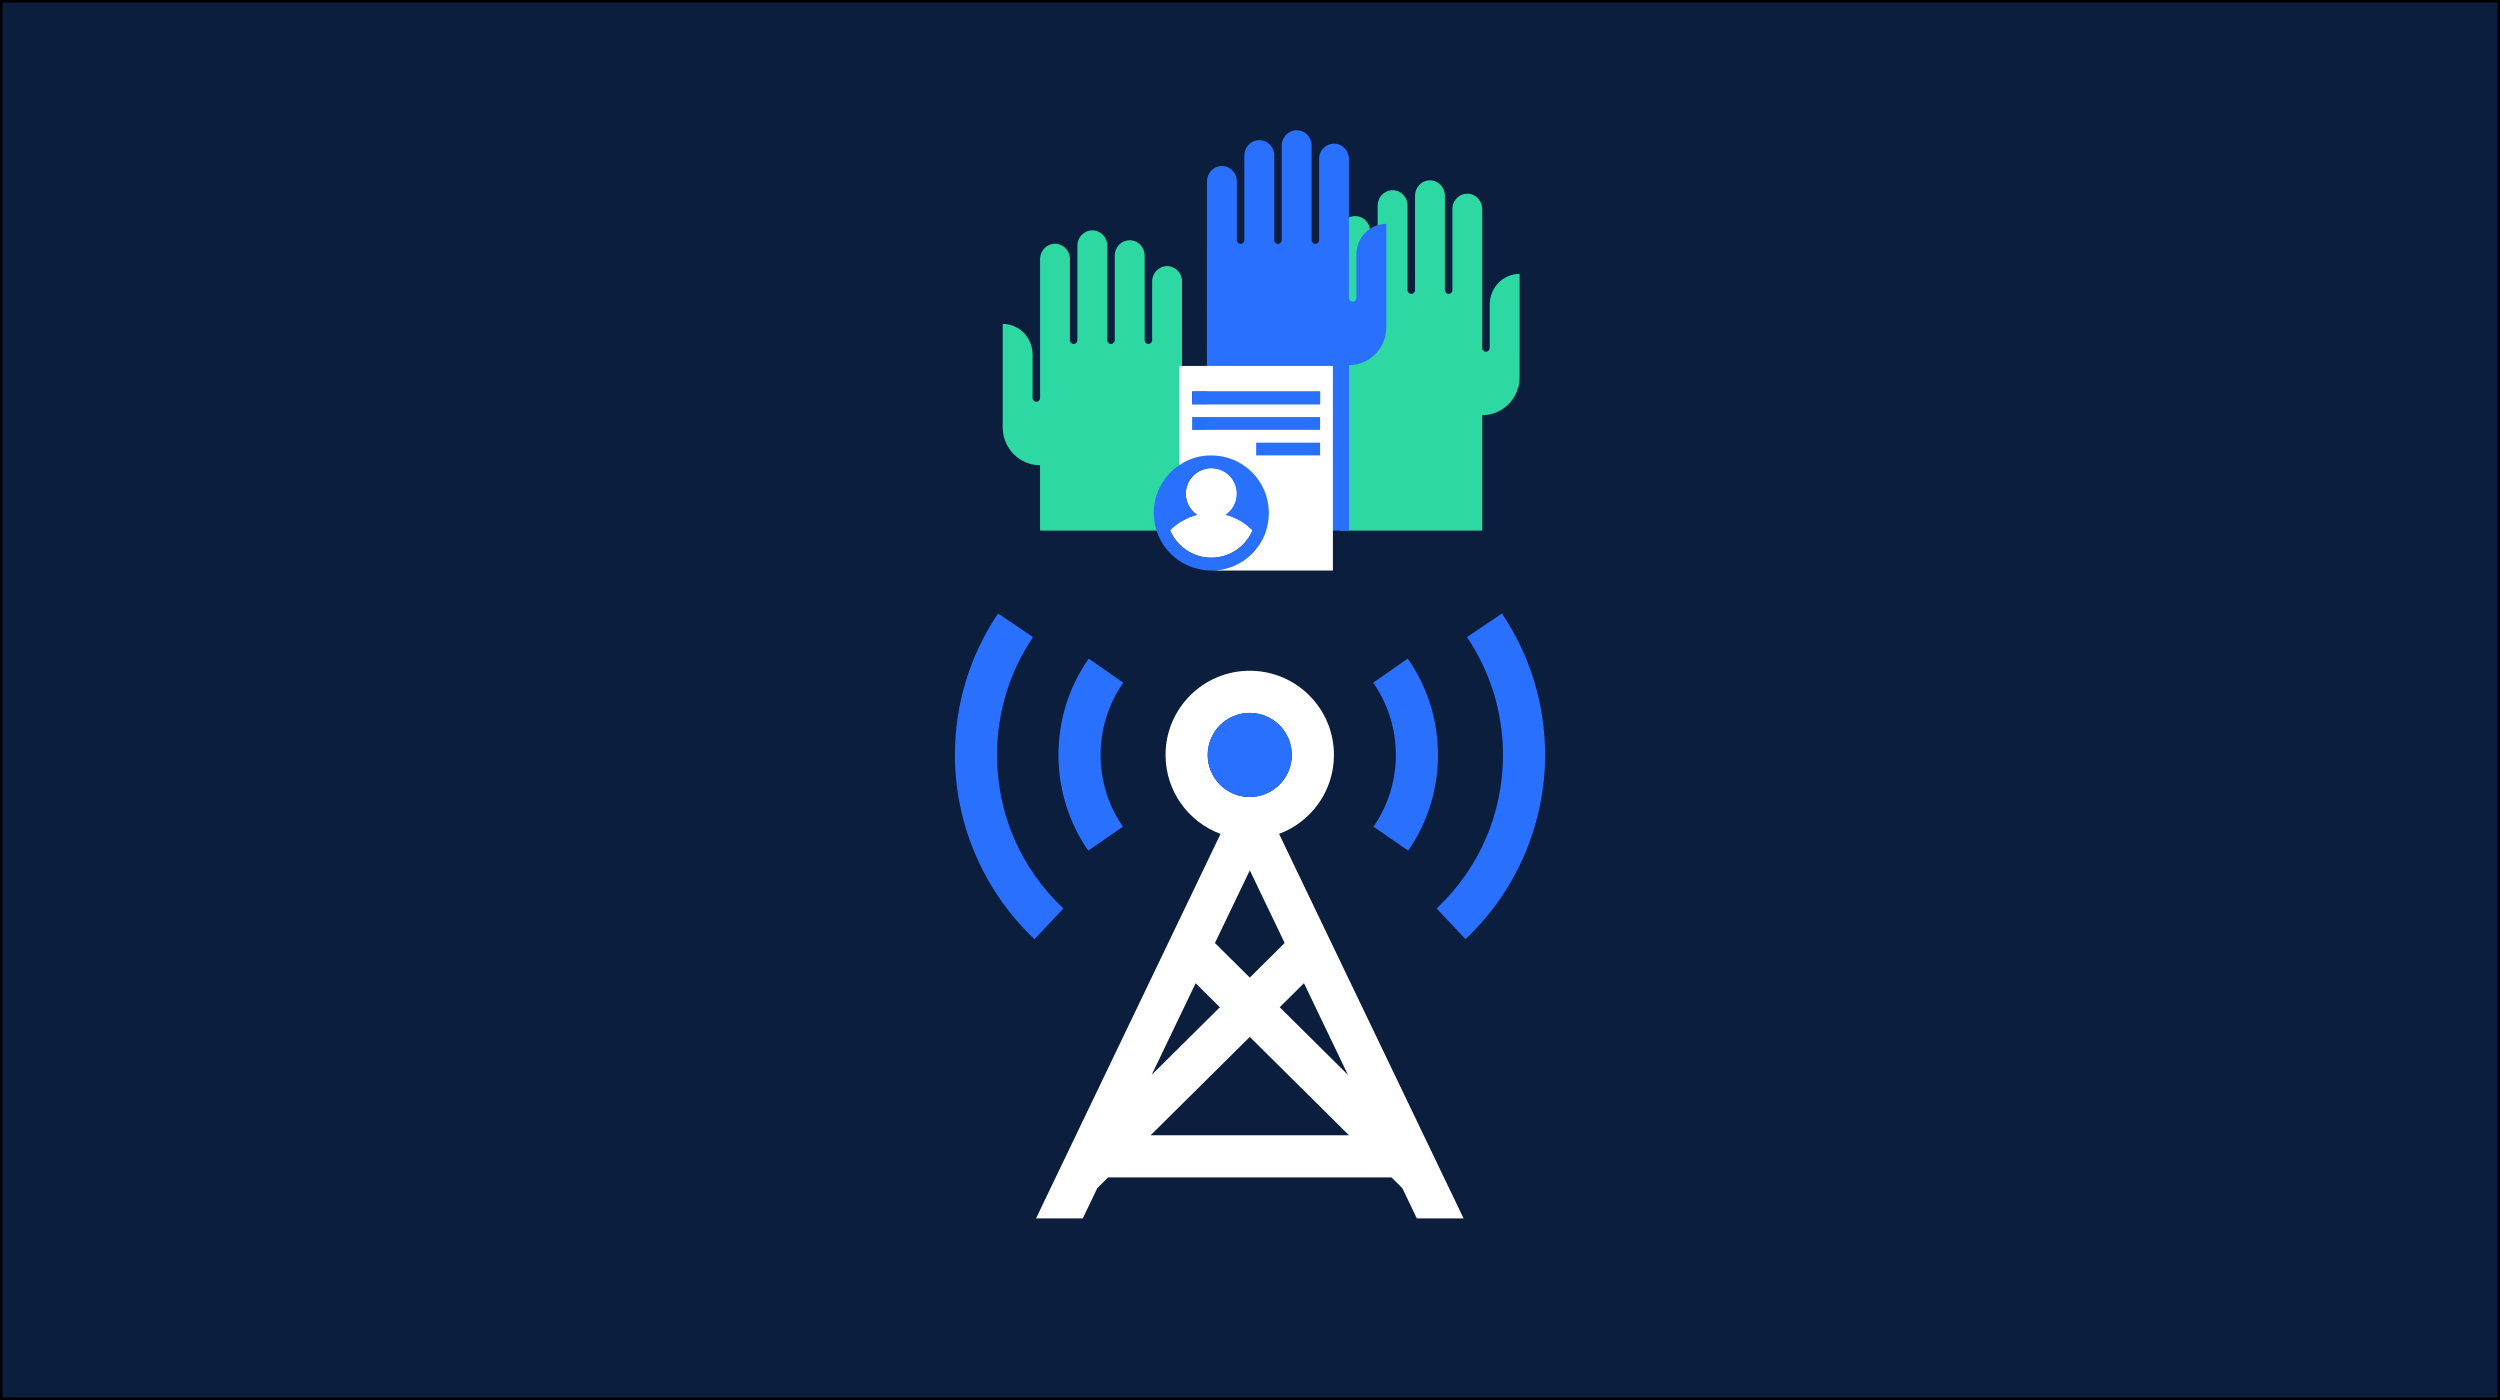
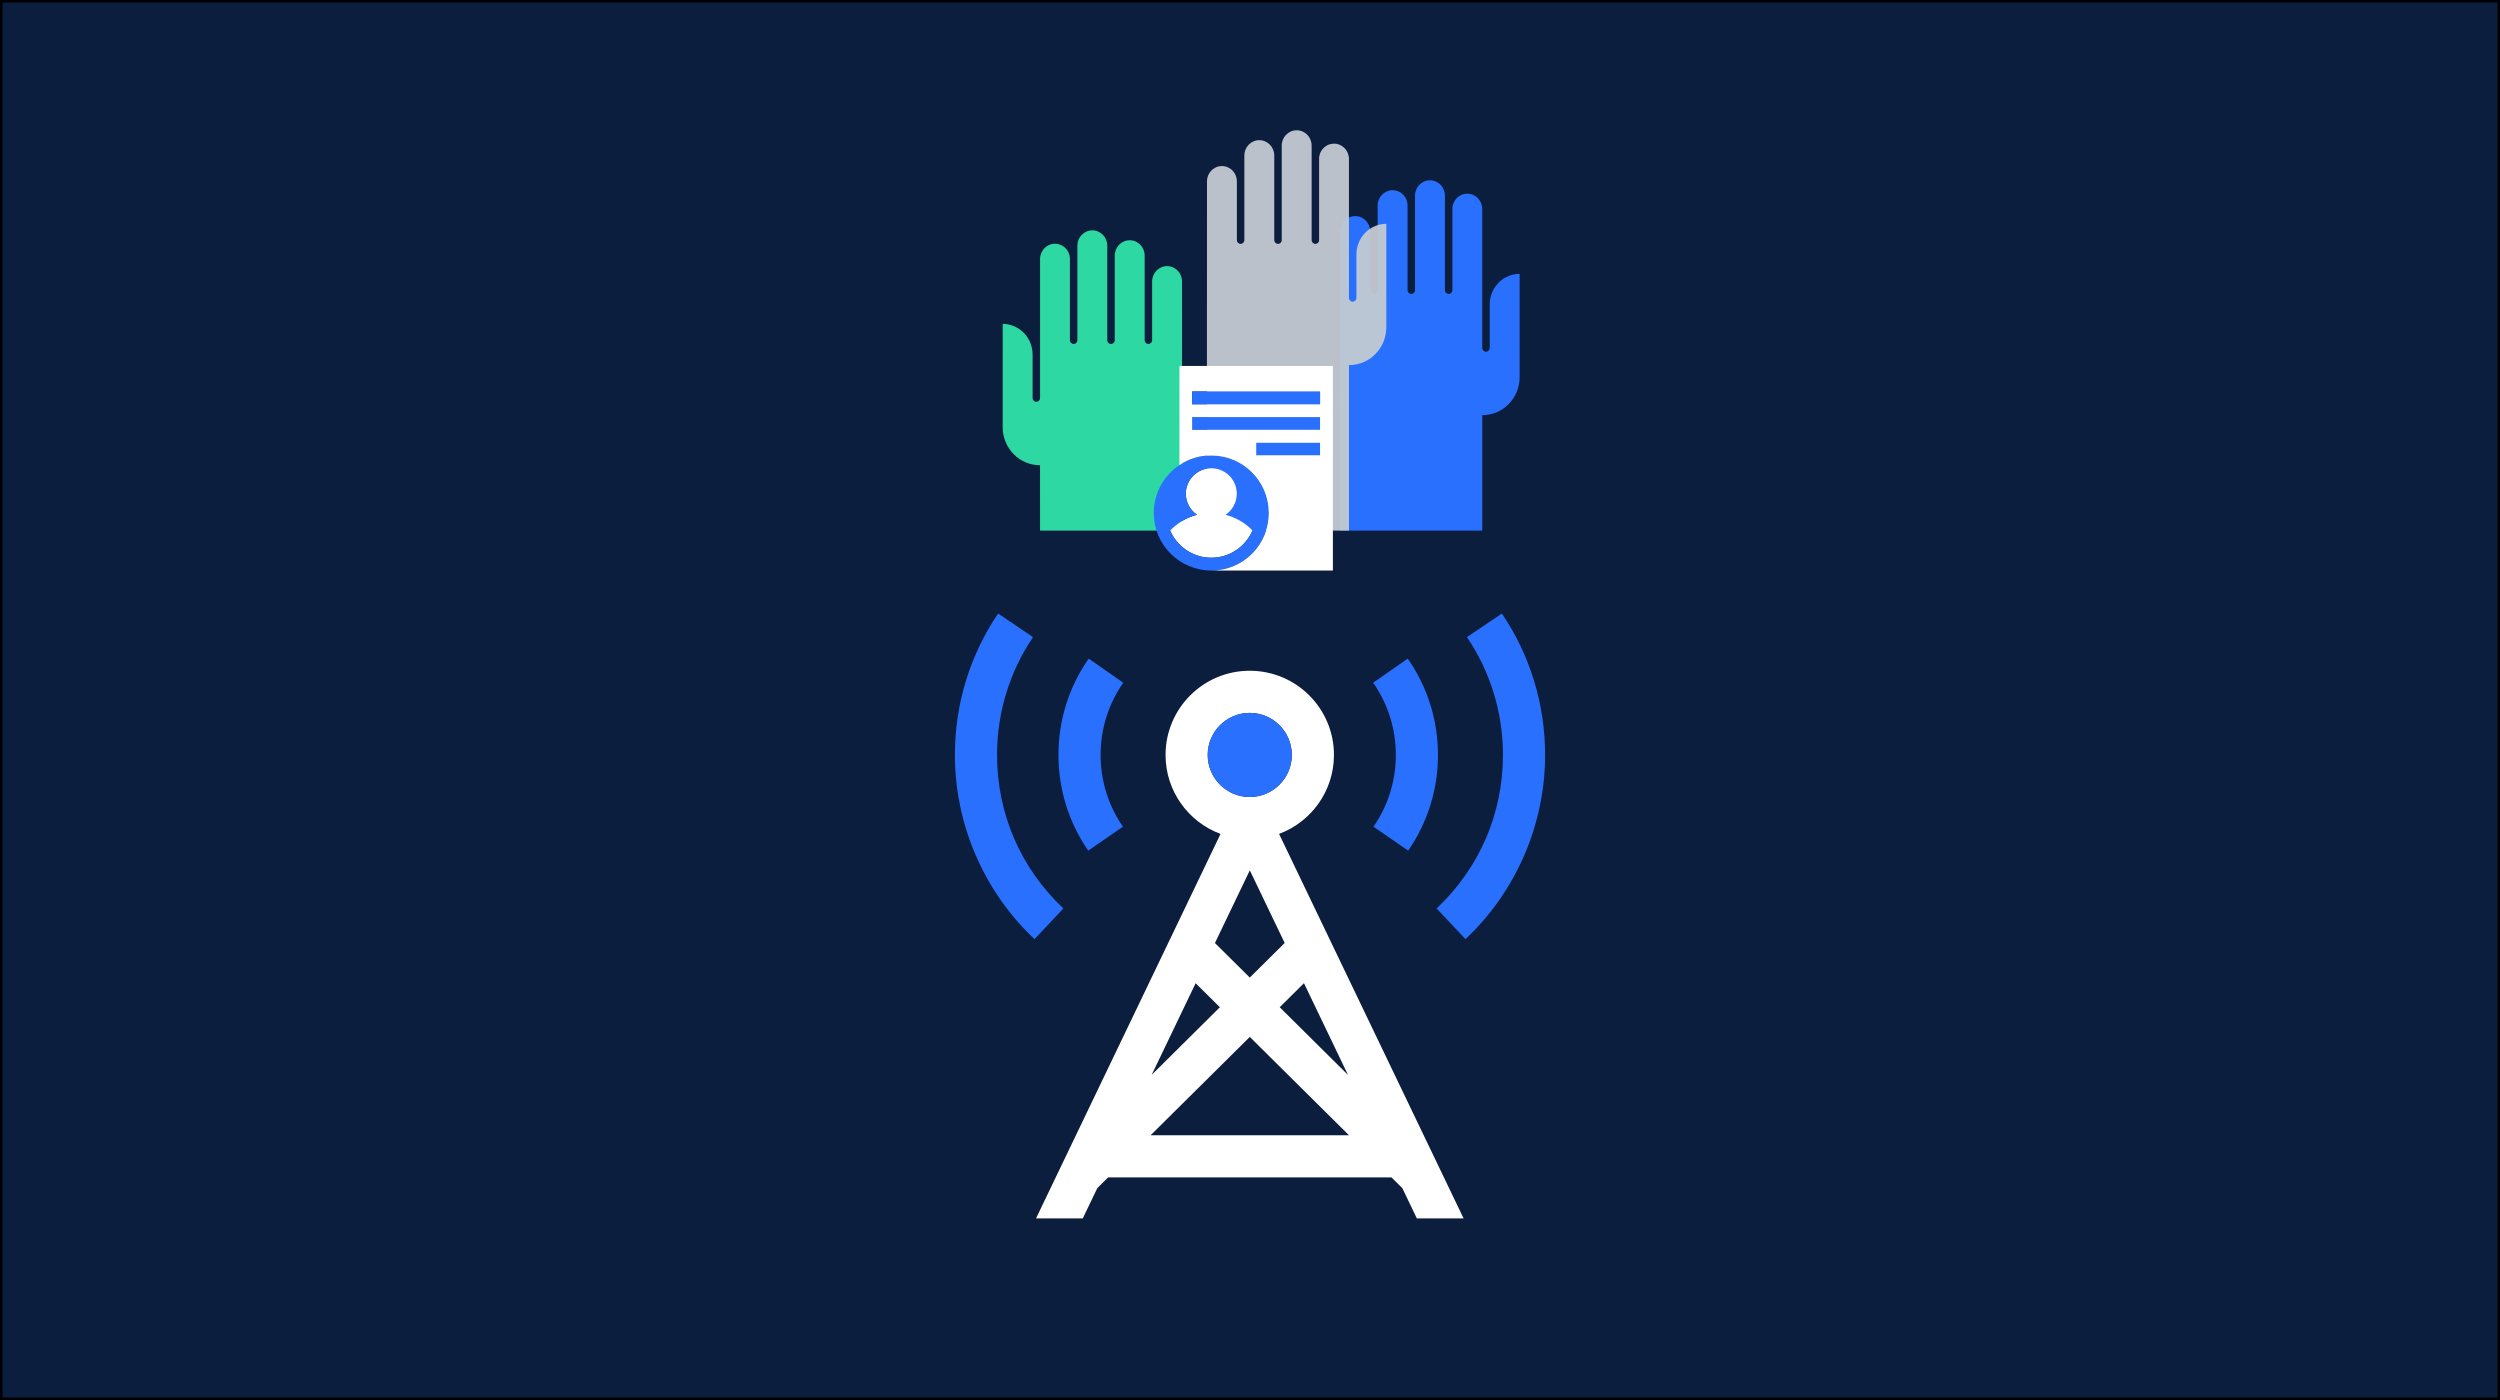
<svg xmlns="http://www.w3.org/2000/svg" xmlns:xlink="http://www.w3.org/1999/xlink" version="1.1" id="svg2" viewBox="0 0 500 280" height="280" width="500">
  <defs id="defs4">
    <defs id="defs291">
      <rect id="SVGID_1_" x="-1036.5" y="-561" width="1280" height="800" />
    </defs>
    <clipPath id="SVGID_2_">
      <use xlink:href="#SVGID_1_" style="overflow:visible;" id="use293" />
    </clipPath>
    <rect id="rect1856" x="-1036.5" y="-561" width="1280" height="800" />
    <rect height="800" width="1280" y="-561" x="-1036.5" id="SVGID_3_" />
    <rect height="800" width="1280" y="-561" x="-1036.5" id="SVGID_5_" />
    <rect height="800" width="1280" y="-561" x="-1036.5" id="SVGID_7_" />
    <rect height="800" width="1280" y="-561" x="-1036.5" id="SVGID_9_" />
    <rect height="800" width="1280" y="-561" x="-1036.5" id="SVGID_11_" />
    <rect height="800" width="1280" y="-561" x="-1036.5" id="SVGID_13_" />
    <rect height="800" width="1280" y="-561" x="-1036.5" id="SVGID_15_" />
    <rect height="800" width="1280" y="-561" x="-1036.5" id="SVGID_17_" />
    <rect height="800" width="1280" y="-561" x="-1036.5" id="SVGID_19_" />
    <rect height="800" width="1280" y="-561" x="-1036.5" id="SVGID_21_" />
    <rect height="800" width="1280" y="-561" x="-1036.5" id="SVGID_23_" />
    <rect height="800" width="1280" y="-561" x="-1036.5" id="SVGID_25_" />
    <rect height="800" width="1280" y="-561" x="-1036.5" id="SVGID_27_" />
    <rect height="800" width="1280" y="-561" x="-1036.5" id="SVGID_29_" />
    <rect height="800" width="1280" y="-561" x="-1036.5" id="SVGID_31_" />
    <rect height="800" width="1280" y="-561" x="-1036.5" id="SVGID_33_" />
    <rect height="800" width="1280" y="-561" x="-1036.5" id="SVGID_35_" />
    <rect height="800" width="1280" y="-561" x="-1036.5" id="SVGID_37_" />
    <rect height="800" width="1280" y="-561" x="-1036.5" id="SVGID_39_" />
    <rect height="800" width="1280" y="-561" x="-1036.5" id="SVGID_41_" />
    <rect height="800" width="1280" y="-561" x="-1036.5" id="SVGID_43_" />
    <rect height="800" width="1280" y="-561" x="-1036.5" id="SVGID_45_" />
    <rect height="800" width="1280" y="-561" x="-1036.5" id="SVGID_47_" />
    <rect height="800" width="1280" y="-561" x="-1036.5" id="SVGID_49_" />
    <rect height="800" width="1280" y="-561" x="-1036.5" id="SVGID_51_" />
    <rect height="800" width="1280" y="-561" x="-1036.5" id="SVGID_53_" />
    <rect height="800" width="1280" y="-561" x="-1036.5" id="SVGID_55_" />
    <rect height="800" width="1280" y="-561" x="-1036.5" id="SVGID_57_" />
    <rect height="800" width="1280" y="-561" x="-1036.5" id="SVGID_59_" />
    <rect height="800" width="1280" y="-561" x="-1036.5" id="SVGID_61_" />
    <rect height="800" width="1280" y="-561" x="-1036.5" id="SVGID_63_" />
    <defs id="defs517">
      <rect height="800" width="1280" y="-561" x="-1036.5" id="rect2006" />
    </defs>
    <clipPath id="SVGID_14_">
      <use height="100%" width="100%" y="0" x="0" id="use519" style="overflow:visible" xlink:href="#SVGID_13_" />
    </clipPath>
    <path d="M7978.04,2309.065c-53.848-61.746-77.329-97.169-77.329-188.2l0.03-6.231     c0.122-24.659,9.503-47.974,24.674-67.415c0.436-0.558,0.852-1.131,1.249-1.719c3.556-5.263,5.534-11.679,5.257-18.571     c-0.673-16.729-15.057-29.655-31.799-29.655h-122.542c-17.077,0-31.611,13.452-31.83,30.527     c-0.076,5.92,1.512,11.464,4.325,16.194c0.771,1.295,1.633,2.53,2.578,3.694c14.895,18.346,24.169,40.595,24.286,64.226     l0.044,8.95c0,91.031-23.481,126.454-77.329,188.2v101.456h278.384V2309.065z" id="SVGID_1_-4" />
    <path d="M8000.788,2349.276h-326.438c-12.355,0-22.371,10.016-22.371,22.37v83.37c0,3.783,3.067,6.851,6.851,6.851     h357.478c3.784,0,6.851-3.067,6.851-6.851v-83.37C8023.158,2359.292,8013.143,2349.276,8000.788,2349.276z" id="SVGID_3_-5" />
    <path d="M7888.996,5340.679c-204.668,0-371.179-166.51-371.179-371.179v-247.456h123.727V4969.5     c0,136.446,111.005,247.453,247.453,247.453s247.453-111.007,247.453-247.453v-247.456h123.727V4969.5     C8260.175,5174.169,8093.664,5340.679,7888.996,5340.679z" id="SVGID_5_-5" />
  </defs>
  <style id="style2" type="text/css">
	.st0{fill:none;stroke:#EDEDED;stroke-miterlimit:10;}
	.st1{clip-path:url(#SVGID_2_);fill:#8296A6;}
	.st2{clip-path:url(#SVGID_2_);fill:#6ED4F2;}
	.st3{clip-path:url(#SVGID_2_);fill:#26549E;}
	.st4{clip-path:url(#SVGID_2_);fill:none;stroke:#2E73FA;stroke-miterlimit:10;}
	.st5{clip-path:url(#SVGID_2_);fill:#171740;}
	.st6{clip-path:url(#SVGID_2_);fill:#8794A3;}
	.st7{clip-path:url(#SVGID_2_);fill:#122E4A;}
	.st8{fill:#8794A3;}
	.st9{clip-path:url(#SVGID_4_);fill:#8794A3;}
	.st10{clip-path:url(#SVGID_4_);fill:#171740;}
	.st11{fill:#171740;}
	.st12{clip-path:url(#SVGID_6_);fill:#8794A3;}
	.st13{clip-path:url(#SVGID_8_);fill:#8794A3;}
	.st14{clip-path:url(#SVGID_8_);fill:#171740;}
	.st15{clip-path:url(#SVGID_10_);fill:#8794A3;}
	.st16{clip-path:url(#SVGID_10_);fill:#171740;}
	.st17{clip-path:url(#SVGID_12_);fill:#8794A3;}
	.st18{clip-path:url(#SVGID_12_);fill:#171740;}
	.st19{clip-path:url(#SVGID_14_);fill:#8794A3;}
	.st20{clip-path:url(#SVGID_14_);fill:#171740;}
	.st21{clip-path:url(#SVGID_16_);fill:#171740;}
	.st22{clip-path:url(#SVGID_16_);fill:#8794A3;}
	.st23{clip-path:url(#SVGID_16_);fill:#122E4A;}
	.st24{clip-path:url(#SVGID_18_);fill:#171740;}
	.st25{clip-path:url(#SVGID_20_);fill:#8794A3;}
	.st26{clip-path:url(#SVGID_20_);fill:#171740;}
	.st27{clip-path:url(#SVGID_22_);fill:#171740;}
	.st28{clip-path:url(#SVGID_24_);fill:#8794A3;}
	.st29{clip-path:url(#SVGID_24_);fill:#171740;}
	.st30{clip-path:url(#SVGID_26_);fill:#171740;}
	.st31{fill:#122E4A;}
	.st32{clip-path:url(#SVGID_28_);fill:#171740;}
	.st33{clip-path:url(#SVGID_28_);fill:#8794A3;}
	.st34{fill:#FFFFFF;}
	.st35{clip-path:url(#SVGID_30_);fill:#171740;}
	.st36{clip-path:url(#SVGID_32_);fill:#8794A3;}
	.st37{clip-path:url(#SVGID_32_);fill:#171740;}
	.st38{clip-path:url(#SVGID_34_);fill:#8794A3;}
	.st39{clip-path:url(#SVGID_34_);fill:#171740;}
	.st40{clip-path:url(#SVGID_36_);fill:#8794A3;}
	.st41{clip-path:url(#SVGID_36_);fill:#171740;}
	.st42{clip-path:url(#SVGID_38_);fill:#171740;}
	.st43{clip-path:url(#SVGID_38_);fill:#8794A3;}
	.st44{clip-path:url(#SVGID_40_);fill:#171740;}
	.st45{clip-path:url(#SVGID_42_);fill:#171740;}
	.st46{clip-path:url(#SVGID_42_);fill:#8794A3;}
	.st47{clip-path:url(#SVGID_44_);fill:#8794A3;}
	.st48{clip-path:url(#SVGID_44_);fill:#171740;}
	.st49{clip-path:url(#SVGID_46_);fill:#8794A3;}
	.st50{clip-path:url(#SVGID_46_);fill:#171740;}
	.st51{clip-path:url(#SVGID_48_);fill:#8794A3;}
	.st52{clip-path:url(#SVGID_50_);fill:#171740;}
	.st53{clip-path:url(#SVGID_50_);fill:#8794A3;}
	.st54{clip-path:url(#SVGID_52_);fill:#8794A3;}
	.st55{clip-path:url(#SVGID_52_);fill:#171740;}
	.st56{clip-path:url(#SVGID_54_);fill:#8794A3;}
	.st57{clip-path:url(#SVGID_56_);fill:#8794A3;}
	.st58{clip-path:url(#SVGID_56_);fill:#171740;}
	.st59{clip-path:url(#SVGID_58_);fill:#8794A3;}
	.st60{clip-path:url(#SVGID_60_);fill:#8794A3;}
	.st61{clip-path:url(#SVGID_62_);fill:#171740;}
	.st62{clip-path:url(#SVGID_62_);fill:#8794A3;}
	.st63{clip-path:url(#SVGID_64_);fill:#171740;}
	.st64{clip-path:url(#SVGID_64_);fill:#8794A3;}
</style>
  <g id="layer3">
    <g transform="translate(0,-772.3622)" id="layer1">
      <rect y="772.362" x="0" height="280" width="500" id="rect4138" style="fill:#0c1e3e;fill-opacity:1;fill-rule:evenodd;stroke:#000000;stroke-width:1px;stroke-linecap:butt;stroke-linejoin:miter;stroke-opacity:1" />
    </g>
  </g>
  <text style="font-size:12px;font-family:SourceSansPro-Regular;fill:#0c1e3e" id="text12" x="-557.903" y="-305.967" />
  <text style="font-size:12px;font-family:SourceSansPro-Regular;fill:#596e82" id="text38" x="-397.754" y="-283.971" />
  <text style="font-size:12px;font-family:SourceSansPro-Regular;fill:#596e82" id="text68" x="-392.822" y="-261.974" />
  <text style="font-size:12px;font-family:SourceSansPro-Regular;fill:#596e82" id="text92" x="-412.886" y="-239.979" />
  <g id="layer2">
    <rect style="fill:none;stroke-width:0.195" x="27.425" y="60.797" width="87.793" height="87.793" id="rect3168" />
-     <g transform="matrix(2.943708,0,0,2.943708,61.90939,2.551024)" style="display:inline" id="g1435">
-       <path style="fill:#2dd8a3;fill-opacity:1;stroke-width:0.036" id="path2048" d="m 82.214,19.821 -3.5e-5,-2.08 c -1.122,-3.69e-4 -2.032,0.931 -2.032,2.08 l -3.52e-4,8.35e-4 v 2.949 c -3.89e-4,0.143 -0.114,0.26 -0.254,0.26 -0.14,0 -0.254,-0.116 -0.254,-0.26 v 0 -9.438 c 0,-0.574 -0.454,-1.04 -1.015,-1.04 -0.53,0 -0.964,0.415 -1.012,0.944 v 5.606 l 4.25e-4,7.12e-4 c 0,0.143 -0.114,0.259 -0.254,0.26 -0.141,0 -0.254,-0.116 -0.254,-0.26 v -6.419 c 0,0 0,0 0,0 l -3.89e-4,-6.99e-4 c 3.54e-4,-0.574 -0.454,-1.039 -1.015,-1.04 -0.561,-3.65e-4 -1.016,0.466 -1.016,1.04 v 0 l 3.45e-4,6.419 -3.87e-4,3.9e-4 c 0,0.143 -0.113,0.26 -0.254,0.26 -0.141,-4.01e-4 -0.254,-0.117 -0.254,-0.26 v -5.747 c 0,-0.574 -0.455,-1.04 -1.016,-1.04 -0.56,0 -1.015,0.465 -1.015,1.04 v 8.93e-4 l -3.53e-4,5.746 c 0,0.143 -0.113,0.26 -0.254,0.26 -0.14,0 -0.254,-0.116 -0.254,-0.259 -3.57e-4,-8.34e-4 -3.57e-4,-8.34e-4 -3.57e-4,-8.34e-4 v -3.989 c -3.53e-4,-0.575 -0.455,-1.04 -1.015,-1.04 -0.561,-3.65e-4 -1.016,0.465 -1.016,1.04 v 0 l -6.74e-4,4.253 -0.003,7.064 0.003,9.011 h 9.647 l 3.87e-4,-7.843 c 0.005,0 0.009,4.37e-4 0.014,0 1.394,3.69e-4 2.524,-1.157 2.524,-2.583 z" />
-       <path style="fill:#2dd8a3;fill-opacity:1;stroke-width:0.036" id="path2050" d="m 47.093,23.221 3.5e-5,-2.08 c 1.122,-3.66e-4 2.032,0.931 2.032,2.08 l 3.53e-4,8.23e-4 v 2.949 c 3.87e-4,0.143 0.114,0.26 0.254,0.26 0.14,0 0.254,-0.116 0.254,-0.26 v 0 -9.438 c 0,-0.574 0.454,-1.04 1.015,-1.04 0.53,0 0.964,0.415 1.012,0.944 v 5.606 l -4.23e-4,7.21e-4 c 0,0.143 0.114,0.259 0.254,0.26 0.141,0 0.254,-0.116 0.254,-0.26 V 15.824 c 0,0 0,0 0,0 l 3.89e-4,-6.76e-4 c -3.54e-4,-0.574 0.454,-1.039 1.015,-1.04 0.561,-3.52e-4 1.016,0.466 1.016,1.04 v 0 l -3.57e-4,6.419 3.87e-4,4.01e-4 c 0,0.143 0.113,0.26 0.254,0.26 0.141,-4.01e-4 0.254,-0.117 0.254,-0.26 v -5.747 c 0,-0.574 0.455,-1.04 1.016,-1.04 0.56,0 1.015,0.465 1.015,1.04 v 8.81e-4 l 3.53e-4,5.746 c 0,0.143 0.113,0.26 0.254,0.26 0.14,0 0.254,-0.116 0.254,-0.259 3.56e-4,-8.35e-4 3.56e-4,-8.35e-4 3.56e-4,-8.35e-4 v -3.989 c 3.52e-4,-0.575 0.455,-1.04 1.015,-1.04 0.561,-3.56e-4 1.016,0.465 1.016,1.04 v 0 l 6.66e-4,4.253 0.003,7.064 -0.003,5.611 h -9.647 l -3.89e-4,-4.443 c -0.005,0 -0.009,4.25e-4 -0.014,0 -1.394,3.57e-4 -2.524,-1.157 -2.524,-2.583 z" />
-       <path style="fill:#2970ff;fill-opacity:1;stroke-width:0.036" id="path2052" d="m 73.158,16.421 v -2.08 c -1.122,-3.56e-4 -2.032,0.931 -2.032,2.08 l -3.57e-4,8.35e-4 v 2.949 c -3.87e-4,0.143 -0.114,0.26 -0.254,0.26 -0.14,0 -0.254,-0.116 -0.254,-0.26 v 0 -9.438 c 0,-0.574 -0.454,-1.04 -1.015,-1.04 -0.53,0 -0.964,0.415 -1.012,0.944 v 5.606 l 4.25e-4,7.2e-4 c 0,0.143 -0.114,0.259 -0.254,0.259 -0.141,0 -0.254,-0.116 -0.254,-0.259 v -6.419 0 l -3.88e-4,-6.995e-4 C 68.083,8.45 67.629,7.984 67.067,7.984 66.506,7.984 66.051,8.45 66.052,9.025 v 0 l 3.54e-4,6.419 -3.89e-4,3.91e-4 c 0,0.143 -0.113,0.26 -0.254,0.26 -0.141,-4.01e-4 -0.254,-0.117 -0.254,-0.26 V 9.697 c 0,-0.574 -0.455,-1.04 -1.016,-1.04 -0.56,0 -1.015,0.465 -1.015,1.04 v 8.829e-4 l -3.52e-4,5.746 c 0,0.143 -0.114,0.26 -0.254,0.26 -0.14,0 -0.254,-0.116 -0.254,-0.26 -3.53e-4,-8.36e-4 -3.53e-4,-8.36e-4 -3.53e-4,-8.36e-4 V 11.454 c -3.55e-4,-0.575 -0.455,-1.04 -1.015,-1.04 -0.561,-3.66e-4 -1.016,0.465 -1.016,1.04 0,0 0,0 0,0 l -6.75e-4,4.253 -0.003,7.064 0.003,12.411 h 9.647 l 3.9e-4,-11.243 c 0.005,0 0.009,4.35e-4 0.014,0 1.394,3.66e-4 2.524,-1.157 2.524,-2.583 z" />
-     </g>
+     <path d="m 303.923,60.897 -10e-5,-6.123 c -3.303,-0.001 -5.98,2.741 -5.98,6.122 l -0.001,0.003 v 8.681 c -10e-4,0.422 -0.336,0.764 -0.748,0.765 -0.413,0 -0.748,-0.342 -0.748,-0.766 v 0 -27.782 c 0,-1.691 -1.338,-3.062 -2.988,-3.061 -1.56,0 -2.839,1.221 -2.978,2.78 v 16.502 l 10e-4,0.002 c 0,0.422 -0.336,0.764 -0.748,0.764 -0.414,0 -0.748,-0.342 -0.748,-0.764 V 39.124 c 0,0 0,0 0,0 l -0.001,-0.002 c 0.001,-1.69 -1.337,-3.06 -2.989,-3.06 -1.652,-0.001 -2.991,1.37 -2.99,3.062 v 0 l 10e-4,18.896 -10e-4,0.001 c 0,0.422 -0.334,0.764 -0.746,0.764 -0.414,-0.001 -0.748,-0.343 -0.748,-0.765 V 41.105 c 0,-1.691 -1.34,-3.062 -2.992,-3.062 -1.65,0 -2.989,1.37 -2.989,3.061 v 0.003 l -10e-4,16.914 c 0,0.422 -0.334,0.764 -0.747,0.765 -0.413,0 -0.747,-0.342 -0.747,-0.764 -10e-4,-0.003 -10e-4,-0.003 -10e-4,-0.003 V 46.277 c -10e-4,-1.691 -1.339,-3.061 -2.989,-3.06 -1.652,-0.001 -2.991,1.37 -2.989,3.061 v 0 l -0.002,12.521 -0.01,20.794 0.01,26.526 h 28.399 l 0.001,-23.089 c 0.015,0 0.028,0.001 0.042,0 4.104,0.001 7.429,-3.406 7.43,-7.605 z" id="path2048" style="fill:#2970ff;fill-opacity:1;stroke-width:0.105" />
+     <path d="m 200.538,70.906 1e-4,-6.123 c 3.303,-0.001 5.98,2.741 5.98,6.122 l 0.001,0.002 v 8.681 c 0.001,0.422 0.336,0.764 0.748,0.765 0.414,0 0.748,-0.342 0.748,-0.766 v 0 -27.782 c 0,-1.691 1.338,-3.062 2.988,-3.061 1.56,0 2.839,1.221 2.978,2.78 v 16.502 l -0.001,0.002 c 0,0.422 0.336,0.764 0.748,0.764 0.414,0 0.748,-0.342 0.748,-0.764 V 49.133 c 0,0 0,0 0,0 l 0.001,-0.002 c -0.001,-1.69 1.337,-3.06 2.989,-3.06 1.652,-10e-4 2.991,1.37 2.99,3.062 v 0 l -10e-4,18.896 10e-4,0.001 c 0,0.422 0.334,0.764 0.746,0.764 0.414,-0.001 0.748,-0.343 0.748,-0.765 V 51.113 c 0,-1.691 1.34,-3.062 2.992,-3.062 1.65,0 2.989,1.37 2.989,3.061 v 0.003 l 10e-4,16.914 c 0,0.422 0.334,0.764 0.747,0.765 0.413,0 0.747,-0.342 0.747,-0.764 0.001,-0.003 0.001,-0.003 0.001,-0.003 V 56.285 c 0.001,-1.691 1.338,-3.061 2.989,-3.06 1.652,-0.001 2.991,1.37 2.99,3.061 v 0 l 0.002,12.521 0.01,20.794 -0.01,16.518 h -28.399 l -0.001,-13.08 c -0.015,0 -0.028,0.001 -0.042,0 -4.104,0.001 -7.429,-3.406 -7.43,-7.605 z" id="path2050" style="fill:#2dd8a3;fill-opacity:1;stroke-width:0.105" />
+     <path d="m 277.265,50.889 v -6.123 c -3.303,-0.001 -5.98,2.741 -5.98,6.122 l -0.001,0.003 v 8.681 c -10e-4,0.422 -0.336,0.764 -0.748,0.766 -0.414,0 -0.748,-0.342 -0.748,-0.766 v 0 -27.782 c 0,-1.691 -1.338,-3.062 -2.988,-3.061 -1.56,0 -2.839,1.221 -2.978,2.78 V 48.011 l 0.001,0.002 c 0,0.422 -0.336,0.763 -0.748,0.764 -0.414,0 -0.748,-0.342 -0.748,-0.764 v -18.897 0 l -0.001,-0.002 c 0.001,-1.69 -1.337,-3.06 -2.989,-3.06 -1.652,-0.001 -2.991,1.37 -2.99,3.062 v 0 l 0.001,18.896 -0.001,0.001 c 0,0.422 -0.334,0.764 -0.746,0.764 -0.414,-0.001 -0.748,-0.343 -0.748,-0.765 V 31.097 c 0,-1.691 -1.34,-3.062 -2.992,-3.062 -1.65,0 -2.989,1.37 -2.989,3.061 v 0.003 l -0.001,16.914 c 0,0.422 -0.334,0.764 -0.747,0.765 -0.413,0 -0.747,-0.342 -0.747,-0.764 -0.001,-0.003 -0.001,-0.003 -0.001,-0.003 V 36.269 c -0.001,-1.691 -1.339,-3.061 -2.989,-3.06 -1.652,-0.001 -2.991,1.37 -2.989,3.061 0,0 0,0 0,0 l -0.002,12.521 -0.01,20.794 0.01,36.534 h 28.399 l 10e-4,-33.097 c 0.015,0 0.028,0.001 0.042,0 4.104,0.001 7.429,-3.406 7.43,-7.605 z" id="path2052" style="fill:#c4cbd2;fill-opacity:0.941;stroke-width:0.105" />
    <g id="g8794" transform="matrix(0.6780358,0,0,0.6780358,77.46015,44.75825)">
      <path style="fill:none;stroke-width:0.151" id="XMLID_1427_" d="m 260.035,85.119 c -0.097,-9.291 -7.64,-16.792 -16.954,-16.792 -0.002,0 -0.005,0 -0.007,0 9.309,0 16.864,7.504 16.961,16.792 z" />
      <rect style="fill:#2970ff;fill-opacity:1;stroke-width:0.151" id="XMLID_2498_" x="237.425" y="57.009" width="37.724" height="3.772" />
      <rect style="fill:#2970ff;fill-opacity:1;stroke-width:0.151" id="XMLID_2499_" x="256.287" y="64.554" width="18.862" height="3.772" />
      <g style="fill:#ffffff;fill-opacity:1" transform="matrix(0.1508963,0,0,0.1508963,1024.661,-658.943)" id="XMLID_2500_">
        <path style="fill:#ffffff;fill-opacity:1" d="m -5129.825,4894.491 c 0,-26.564 -20.766,-48.269 -46.948,-49.787 -0.973,-0.032 -1.948,-0.054 -2.929,-0.054 -0.981,0 -1.956,0.022 -2.929,0.054 -26.182,1.517 -46.951,23.223 -46.951,49.787 0,17.125 8.635,32.23 21.784,41.212 -20.274,5.214 -38.332,15.946 -52.491,30.491 13.308,31.371 44.419,53.431 80.587,53.431 36.167,0 67.279,-22.061 80.587,-53.433 -14.159,-14.546 -32.216,-25.276 -52.49,-30.491 13.147,-8.98 21.78,-24.084 21.78,-41.21 z" id="path3158" />
      </g>
      <path style="fill:#2970ff;fill-opacity:1;stroke-width:0.151" id="XMLID_2503_" d="m 260.035,85.119 c -0.097,-9.288 -7.652,-16.792 -16.961,-16.792 -0.003,0 -0.007,0 -0.01,0 -3.482,0 -6.718,1.048 -9.411,2.846 -0.012,0.008 -0.023,0.014 -0.035,0.022 -4.54,3.046 -7.528,8.226 -7.528,14.104 0,9.374 7.599,16.974 16.974,16.974 9.374,0 16.974,-7.599 16.974,-16.973 v 0 c 0,-0.06 -0.002,-0.12 -0.002,-0.18 z M 243.064,98.5 c -5.458,0 -10.152,-3.329 -12.16,-8.063 2.137,-2.195 4.861,-3.814 7.921,-4.601 -1.984,-1.355 -3.287,-3.634 -3.287,-6.219 0,-4.008 3.134,-7.284 7.085,-7.513 0.147,-0.005 0.294,-0.008 0.442,-0.008 0.148,0 0.295,0.003 0.442,0.008 3.951,0.229 7.084,3.504 7.084,7.513 0,2.584 -1.303,4.863 -3.287,6.219 3.059,0.787 5.784,2.406 7.921,4.601 -2.008,4.734 -6.703,8.063 -12.16,8.063 z" />
      <g transform="matrix(0.1508963,0,0,0.1508963,1024.661,-658.943)" id="g3164" style="fill:#ffffff;fill-opacity:1">
        <path style="fill:#ffffff;fill-opacity:1" d="m -4942.07,4644.664 h -300 v 193.854 c 17.85,-11.915 39.295,-18.854 62.368,-18.854 0.023,0 0.046,0 0.069,0 0.015,0 0.031,0 0.046,0 61.725,0 111.715,49.71 112.356,111.285 0,0.398 0.015,0.795 0.015,1.195 v 0 0 c 0,62.125 -50.247,112.484 -112.372,112.484 l 237.516,-0.015 v -399.949 z m -25,175 h -125 v -25 h 125 z m 0,-50 h -250 v -25 h 250 z m 0,-50 h -250 v -25 h 250 z" id="path3162" />
      </g>
      <rect height="3.772" width="37.724" y="49.465" x="237.425" id="XMLID_2497_" style="fill:#2970ff;fill-opacity:1;stroke-width:0.151" />
    </g>
    <g id="g8783" transform="translate(-5.352007,11.83007)">
      <g style="fill:#2970ff;fill-opacity:1" transform="matrix(0.3144437,0,0,0.3144437,1218.735,-1811.59)" id="g3394">
        <g style="fill:#2970ff;fill-opacity:1" id="g3392">
          <g style="fill:#2970ff;fill-opacity:1" id="g3390">
            <path id="path3388" d="m -3200.832,6320.969 c -32.179,-30.285 -50.635,-72.987 -50.635,-117.158 0,-32.234 9.502,-63.335 27.48,-89.947 l 22.207,15.004 c -14.973,22.162 -22.887,48.078 -22.887,74.943 0,37.354 14.988,72.03 42.202,97.643 z" style="fill:#2970ff;fill-opacity:1" />
          </g>
        </g>
      </g>
      <g style="fill:#2970ff;fill-opacity:1" transform="matrix(0.3144437,0,0,0.3144437,1218.735,-1811.59)" id="g3402">
        <g style="fill:#2970ff;fill-opacity:1" id="g3400">
          <g style="fill:#2970ff;fill-opacity:1" id="g3398">
            <path id="path3396" d="m -3166.654,6264.668 c -12.391,-17.94 -18.94,-38.983 -18.94,-60.857 0,-22.052 6.647,-43.238 19.223,-61.266 l 21.98,15.332 c -9.423,13.509 -14.404,29.393 -14.404,45.934 0,16.407 4.907,32.185 14.192,45.628 z" style="fill:#2970ff;fill-opacity:1" />
          </g>
        </g>
      </g>
      <g style="fill:#2970ff;fill-opacity:1" transform="matrix(0.3144437,0,0,0.3144437,1218.735,-1811.59)" id="g3410">
        <g style="fill:#2970ff;fill-opacity:1" id="g3408">
          <g style="fill:#2970ff;fill-opacity:1" id="g3406">
            <path id="path3404" d="m -2926.708,6320.969 -18.367,-19.516 c 27.214,-25.612 42.202,-60.289 42.202,-97.643 0,-26.867 -7.914,-52.781 -22.887,-74.943 l 22.207,-15.004 c 17.977,26.61 27.479,57.713 27.479,89.947 0,44.171 -18.455,86.874 -50.634,117.159 z" style="fill:#2970ff;fill-opacity:1" />
          </g>
        </g>
      </g>
      <g style="fill:#2970ff;fill-opacity:1" transform="matrix(0.3144437,0,0,0.3144437,1218.735,-1811.59)" id="g3418">
        <g style="fill:#2970ff;fill-opacity:1" id="g3416">
          <g style="fill:#2970ff;fill-opacity:1" id="g3414">
            <path id="path3412" d="m -2963.153,6264.668 -22.051,-15.229 c 9.284,-13.443 14.191,-29.22 14.191,-45.628 0,-16.542 -4.98,-32.425 -14.404,-45.934 l 21.98,-15.332 c 12.576,18.028 19.223,39.214 19.223,61.266 10e-4,21.874 -6.548,42.918 -18.939,60.857 z" style="fill:#2970ff;fill-opacity:1" />
          </g>
        </g>
      </g>
      <path id="path3420" d="m 261.164,154.948 c 6.409,-2.381 10.976,-8.551 10.976,-15.789 0,-9.3 -7.539,-16.839 -16.839,-16.839 -9.3,0 -16.839,7.539 -16.839,16.839 0,7.246 4.578,13.422 10.998,15.797 l -36.904,76.899 h 9.347 l 2.912,-6.067 2.161,-2.143 h 56.669 l 2.175,2.156 2.905,6.054 h 9.347 z m 13.792,48.215 -13.662,-13.546 4.852,-4.812 z m -28.067,-64.003 c 0,-4.638 3.774,-8.412 8.412,-8.412 4.639,0 8.412,3.774 8.412,8.412 0,4.638 -3.774,8.412 -8.412,8.412 -4.639,0 -8.412,-3.774 -8.412,-8.412 z m 8.426,23.076 6.973,14.529 -6.978,6.919 -6.971,-6.911 z m -10.835,22.578 4.846,4.804 -13.644,13.529 z m -9.004,30.404 19.834,-19.667 19.836,19.667 z" style="fill:#ffffff;fill-opacity:1;stroke-width:0.314" />
      <path id="path3422" d="m 255.302,130.747 c 4.638,0 8.412,3.774 8.412,8.412 0,4.639 -3.774,8.412 -8.412,8.412 -4.639,0 -8.412,-3.774 -8.412,-8.412 0,-4.638 3.774,-8.412 8.412,-8.412" style="fill:#2970ff;fill-opacity:1;stroke-width:0.314" />
    </g>
    <rect id="rect3426" height="141.5" width="141.5" y="112.446" x="179.25" style="fill:none;stroke-width:0.314" />
  </g>
</svg>
